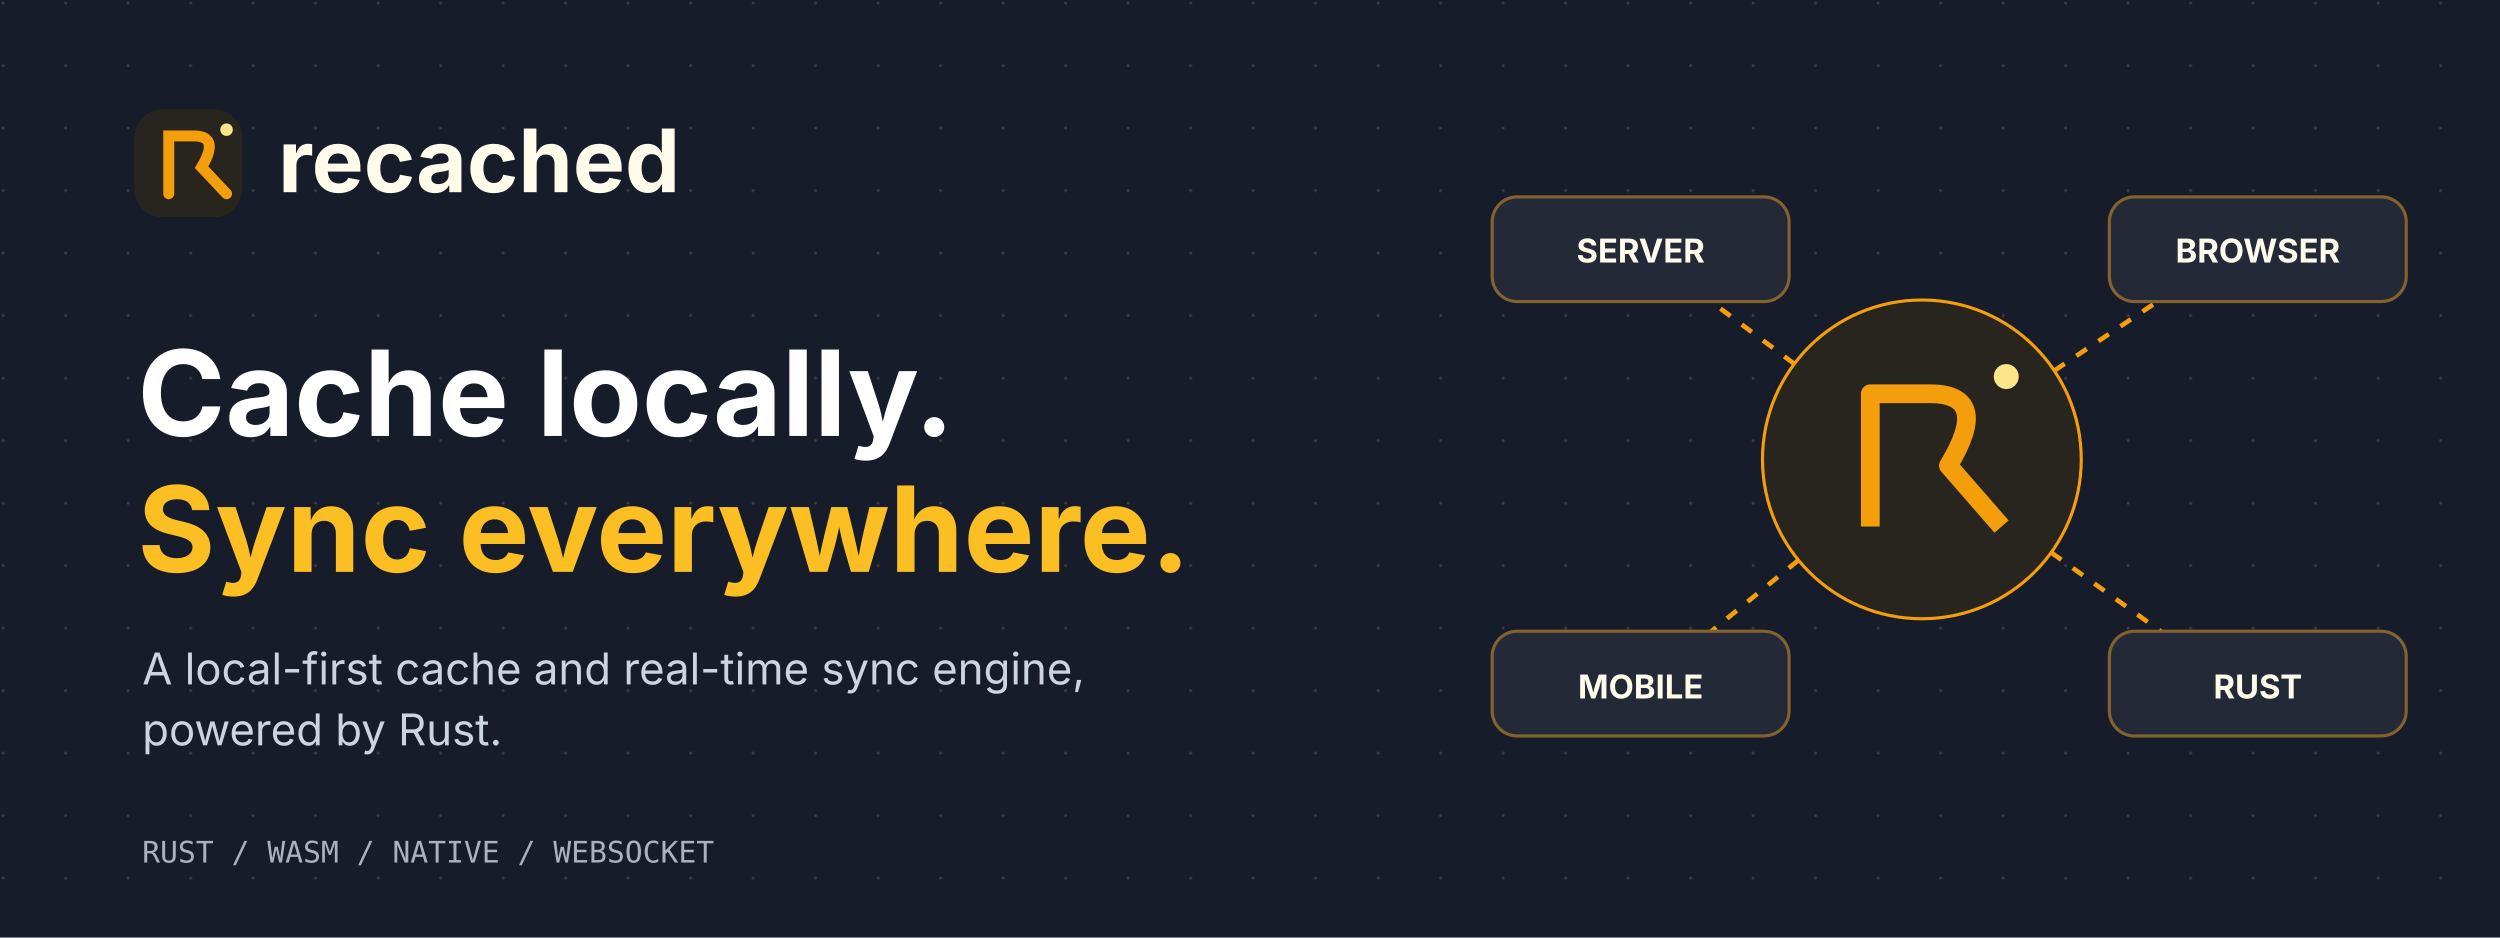
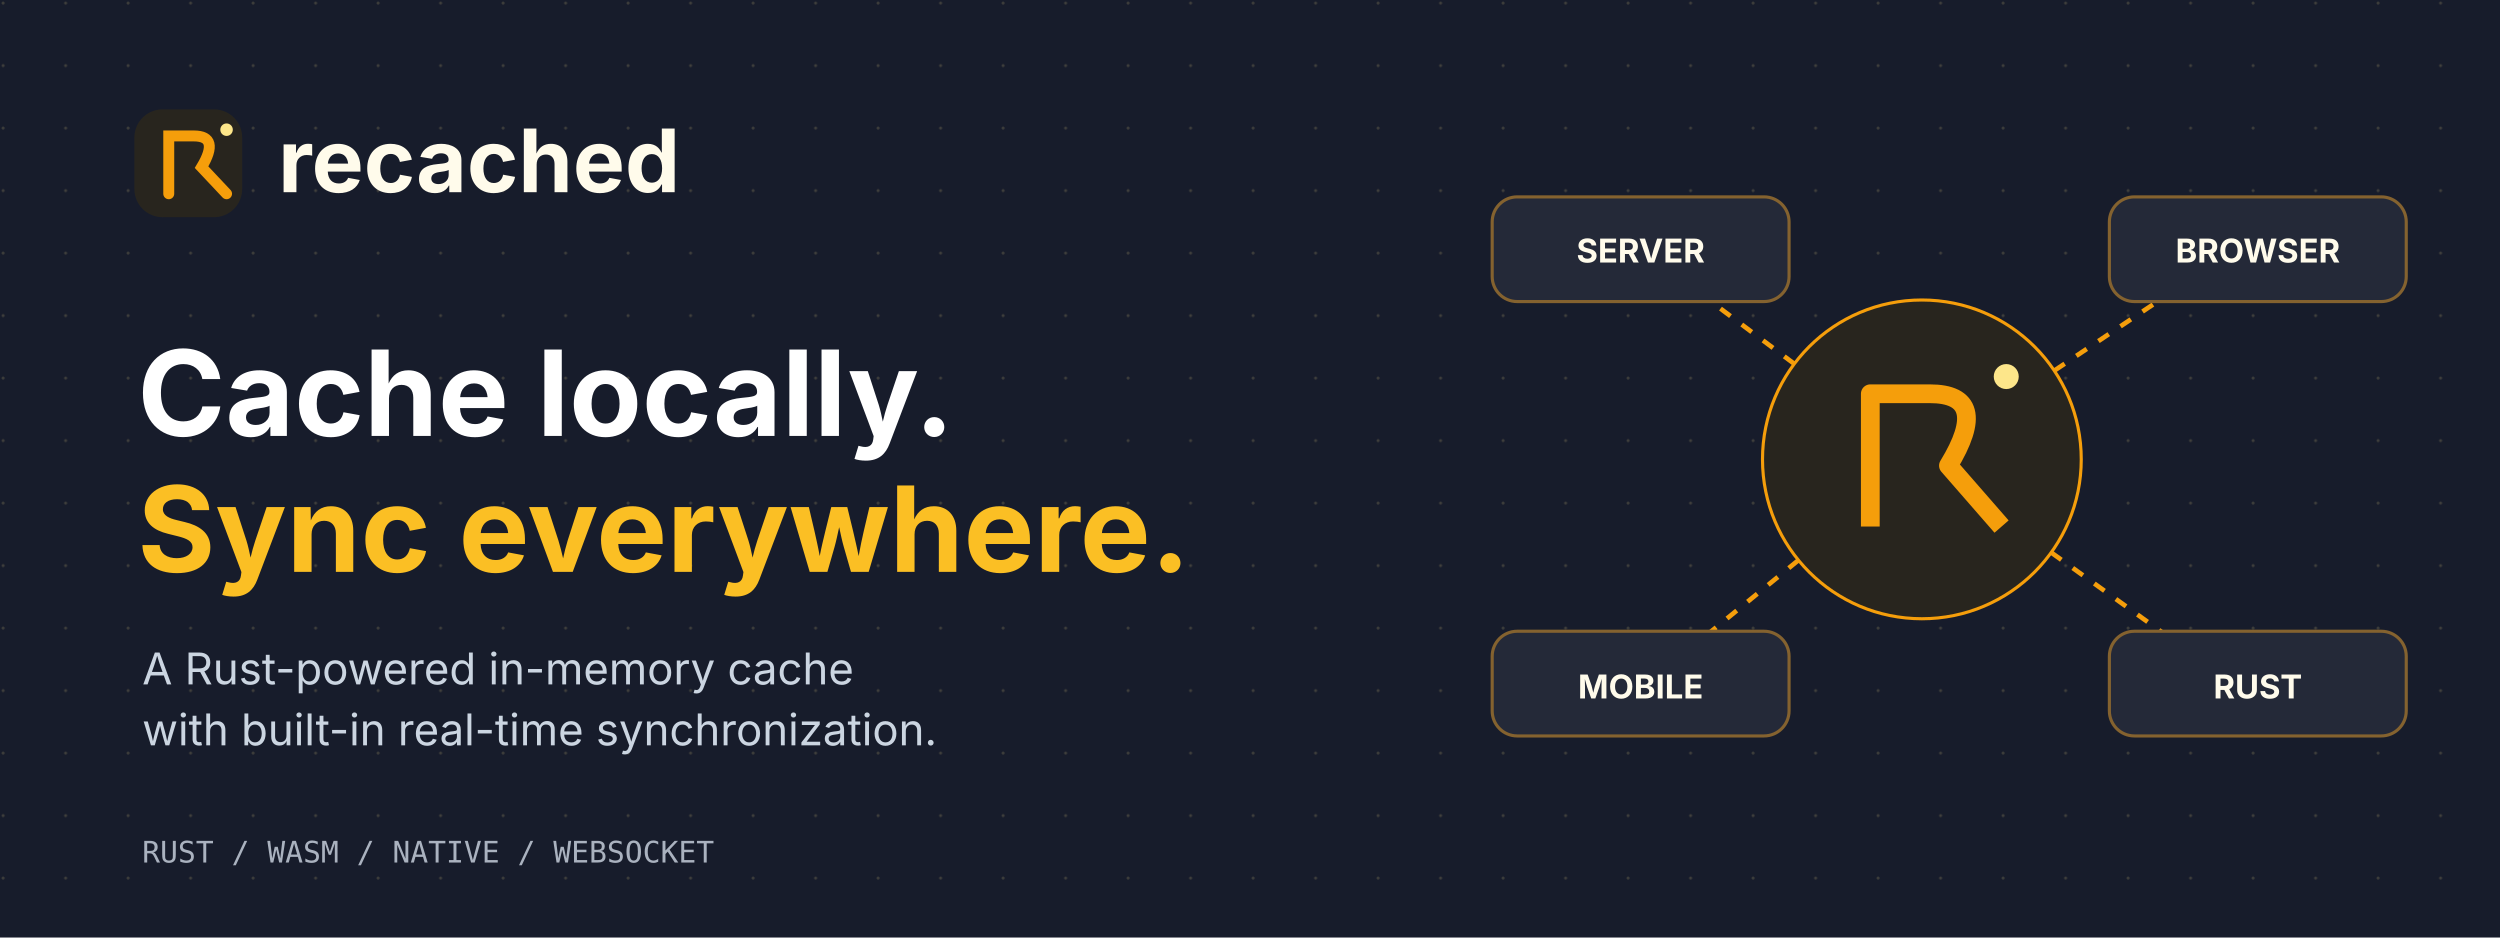
<svg xmlns="http://www.w3.org/2000/svg" width="1600" height="600" viewBox="0 0 1600 600" role="img" aria-labelledby="t d">
  <defs>
    <pattern id="grid" width="40" height="40" patternUnits="userSpaceOnUse">
      <circle cx="2" cy="2" r="1" fill="#FDE68A" opacity=".16" />
    </pattern>
  </defs>
  <rect width="1600" height="600" fill="#171C2B" />
  <rect width="1600" height="600" fill="url(#grid)" />
  <rect x="86" y="70" width="69" height="69" rx="18" fill="#28251E" />
  <path d="M108 124V87h16q17 0 5 20l16 17" stroke="#F59E0B" stroke-width="7" fill="none" stroke-linecap="round" />
  <circle cx="145" cy="83" r="4" fill="#FDE68A" />
  <text x="178" y="123" font-family="Inter,system-ui,sans-serif" font-size="56" font-weight="700" fill="#FFFBEB">recached</text>
  <text x="88" y="279" font-family="Inter,system-ui,sans-serif" font-weight="750" font-size="76" fill="#FFFFFF">Cache locally.</text>
  <text x="88" y="366" font-family="Inter,system-ui,sans-serif" font-weight="750" font-size="76" fill="#FBBF24">Sync everywhere.</text>
-   <text x="91" y="438" font-family="Inter,system-ui,sans-serif" font-size="28" fill="#CBD5E1">A local-first cache and real-time sync engine,</text>
-   <text x="91" y="477" font-family="Inter,system-ui,sans-serif" font-size="28" fill="#CBD5E1">powered by Rust.</text>
+   <text x="91" y="438" font-family="Inter,system-ui,sans-serif" font-size="28" fill="#CBD5E1">A Rust-powered in-memory cache</text>
+   <text x="91" y="477" font-family="Inter,system-ui,sans-serif" font-size="28" fill="#CBD5E1">with built-in real-time synchronization.</text>
  <text x="91" y="552" font-family="monospace" font-size="19" fill="#AAB2BF">RUST / WASM / NATIVE / WEBSOCKET</text>
  <g stroke="#F59E0B" stroke-width="3" fill="none" stroke-dasharray="8 9">
    <path d="M1230 294L1051 160M1230 294L1430 160M1230 294L1050 441M1230 294L1430 438" />
  </g>
  <circle cx="1230" cy="294" r="102" fill="#28251E" stroke="#F59E0B" stroke-width="2" />
  <path d="M1197 337v-85h38q40 0 12 46l34 39" stroke="#F59E0B" stroke-width="12" stroke-linejoin="round" fill="none" />
  <circle cx="1284" cy="241" r="8" fill="#FDE68A" />
  <g fill="#242938" stroke="#84622F" stroke-width="2">
    <rect x="955" y="126" rx="16" width="190" height="67" />
    <rect x="1350" y="126" rx="16" width="190" height="67" />
    <rect x="955" y="404" rx="16" width="190" height="67" />
    <rect x="1350" y="404" rx="16" width="190" height="67" />
  </g>
  <g fill="#FFFBEB" text-anchor="middle" font-family="Inter,system-ui,sans-serif" font-size="21" font-weight="700">
    <text x="1050" y="168">SERVER</text>
    <text x="1445" y="168">BROWSER</text>
    <text x="1050" y="447">MOBILE</text>
    <text x="1445" y="447">RUST</text>
  </g>
</svg>
